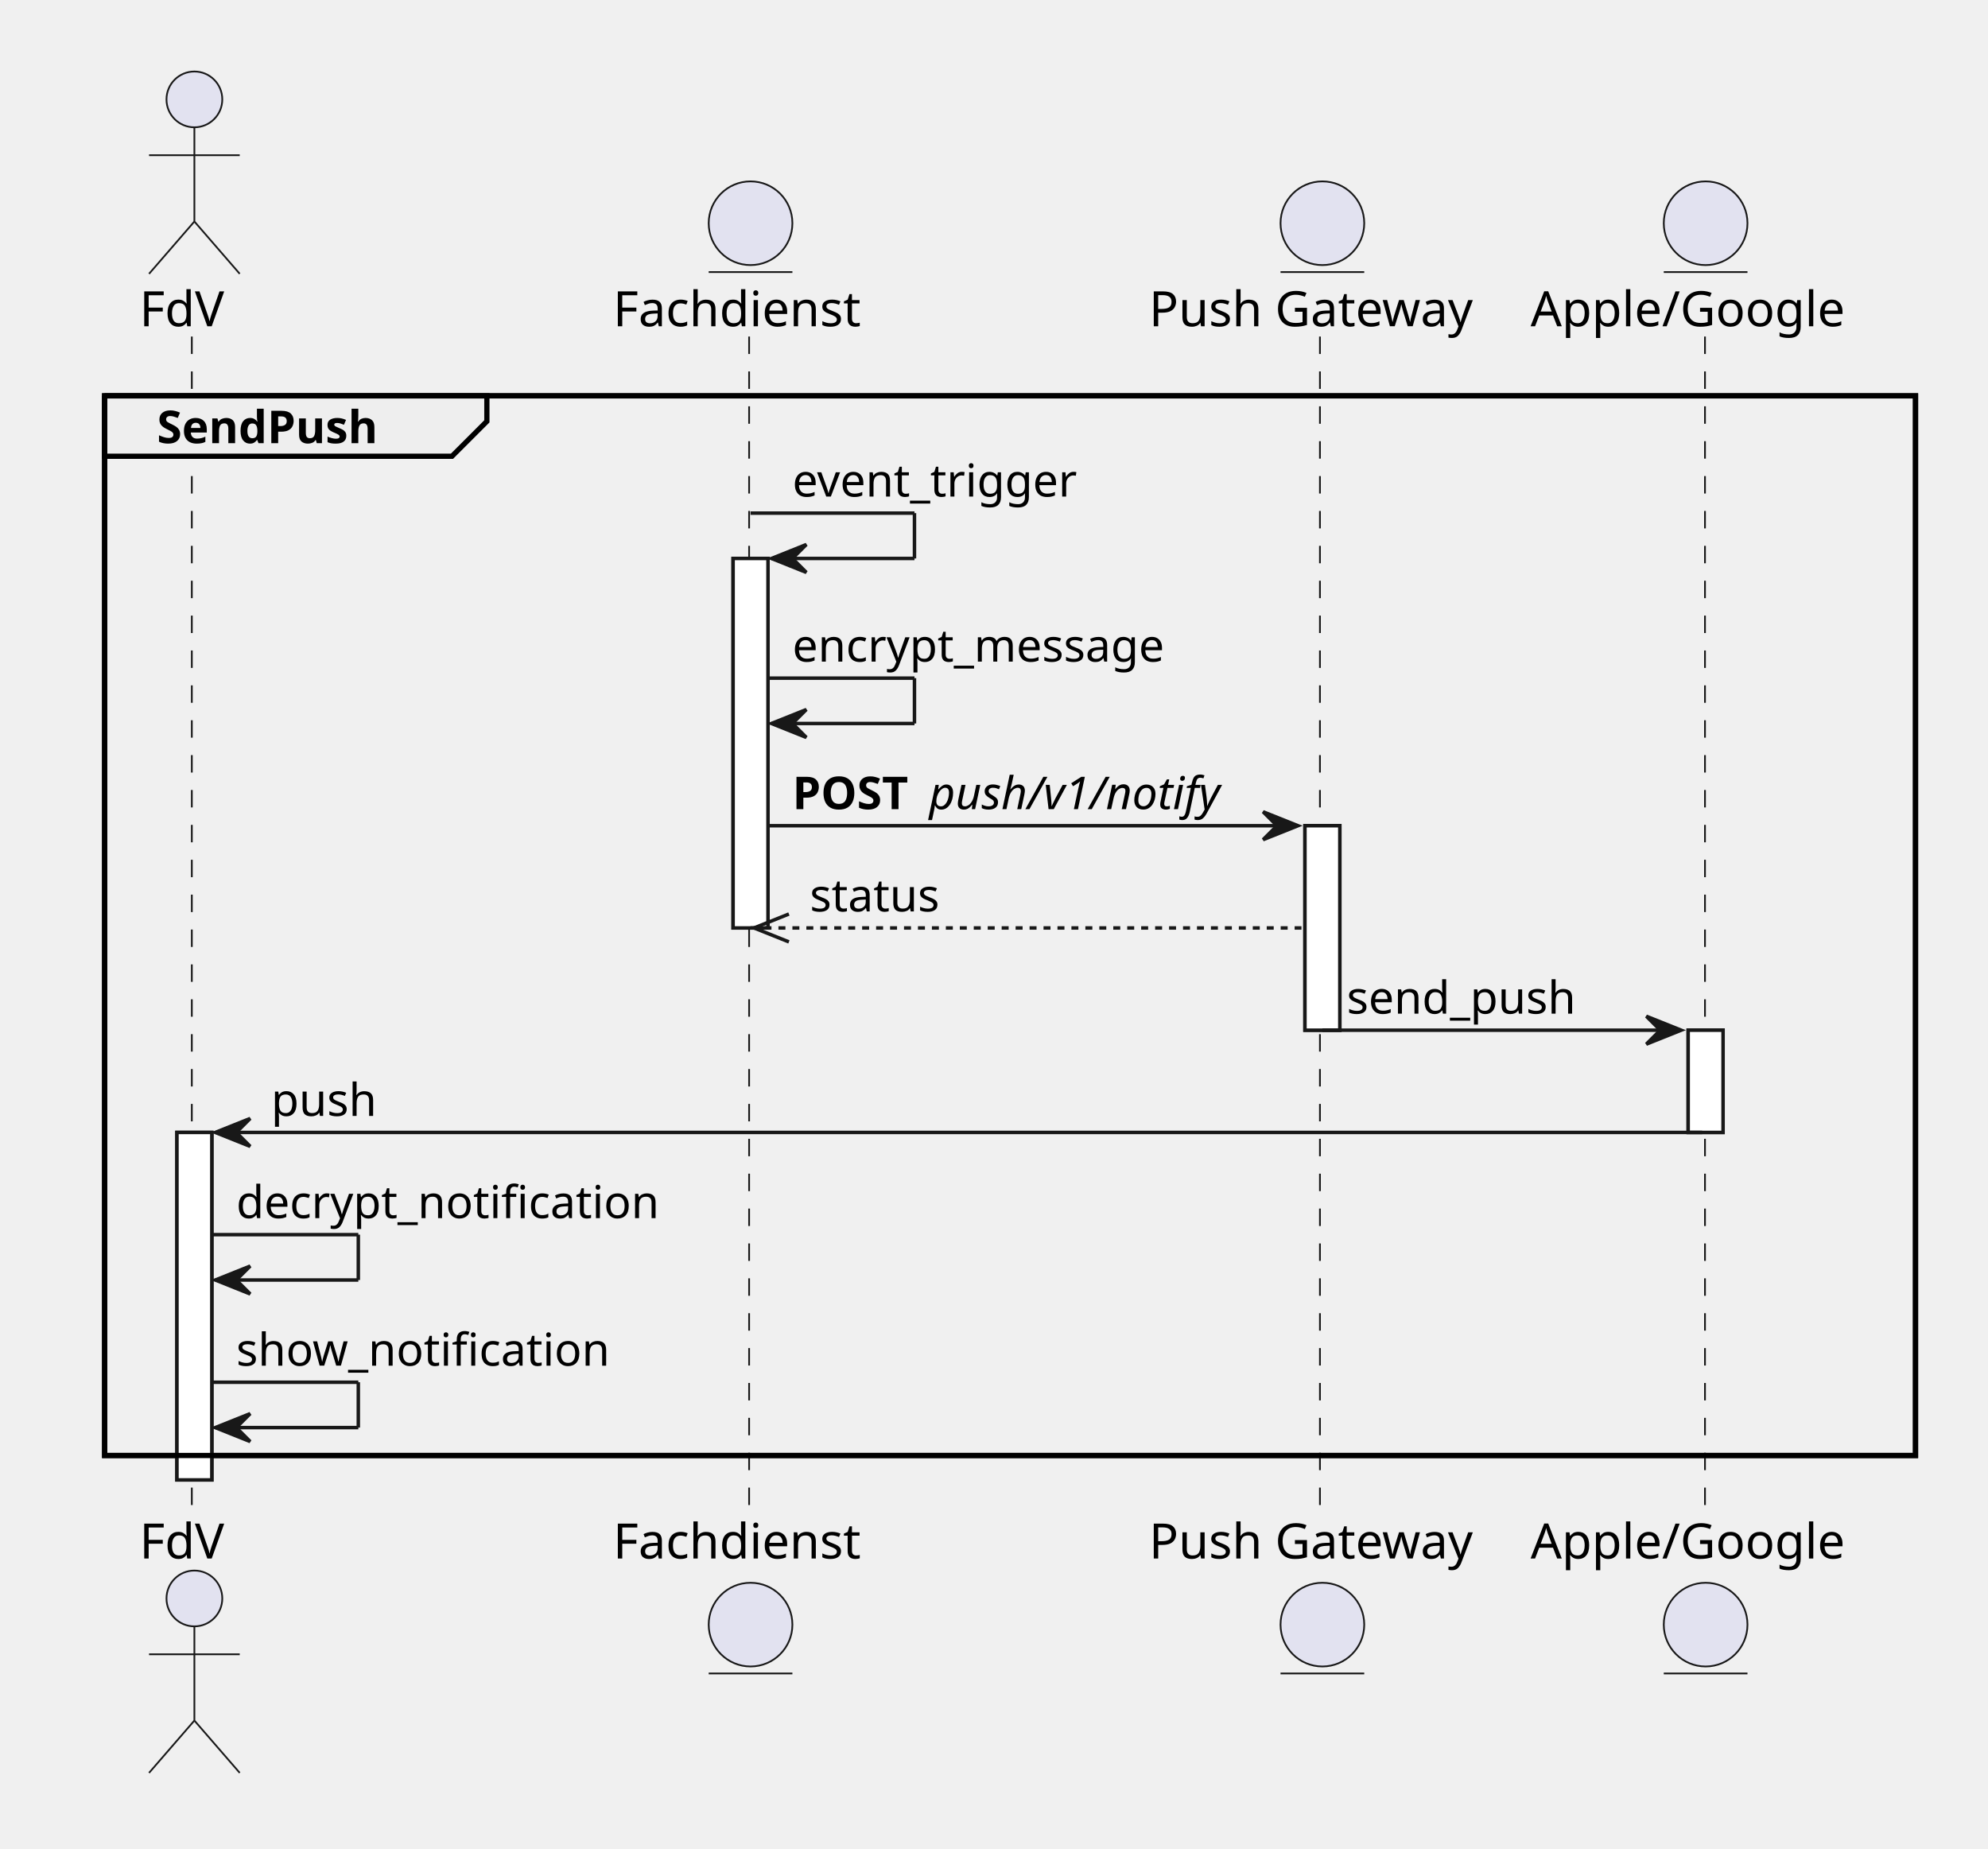
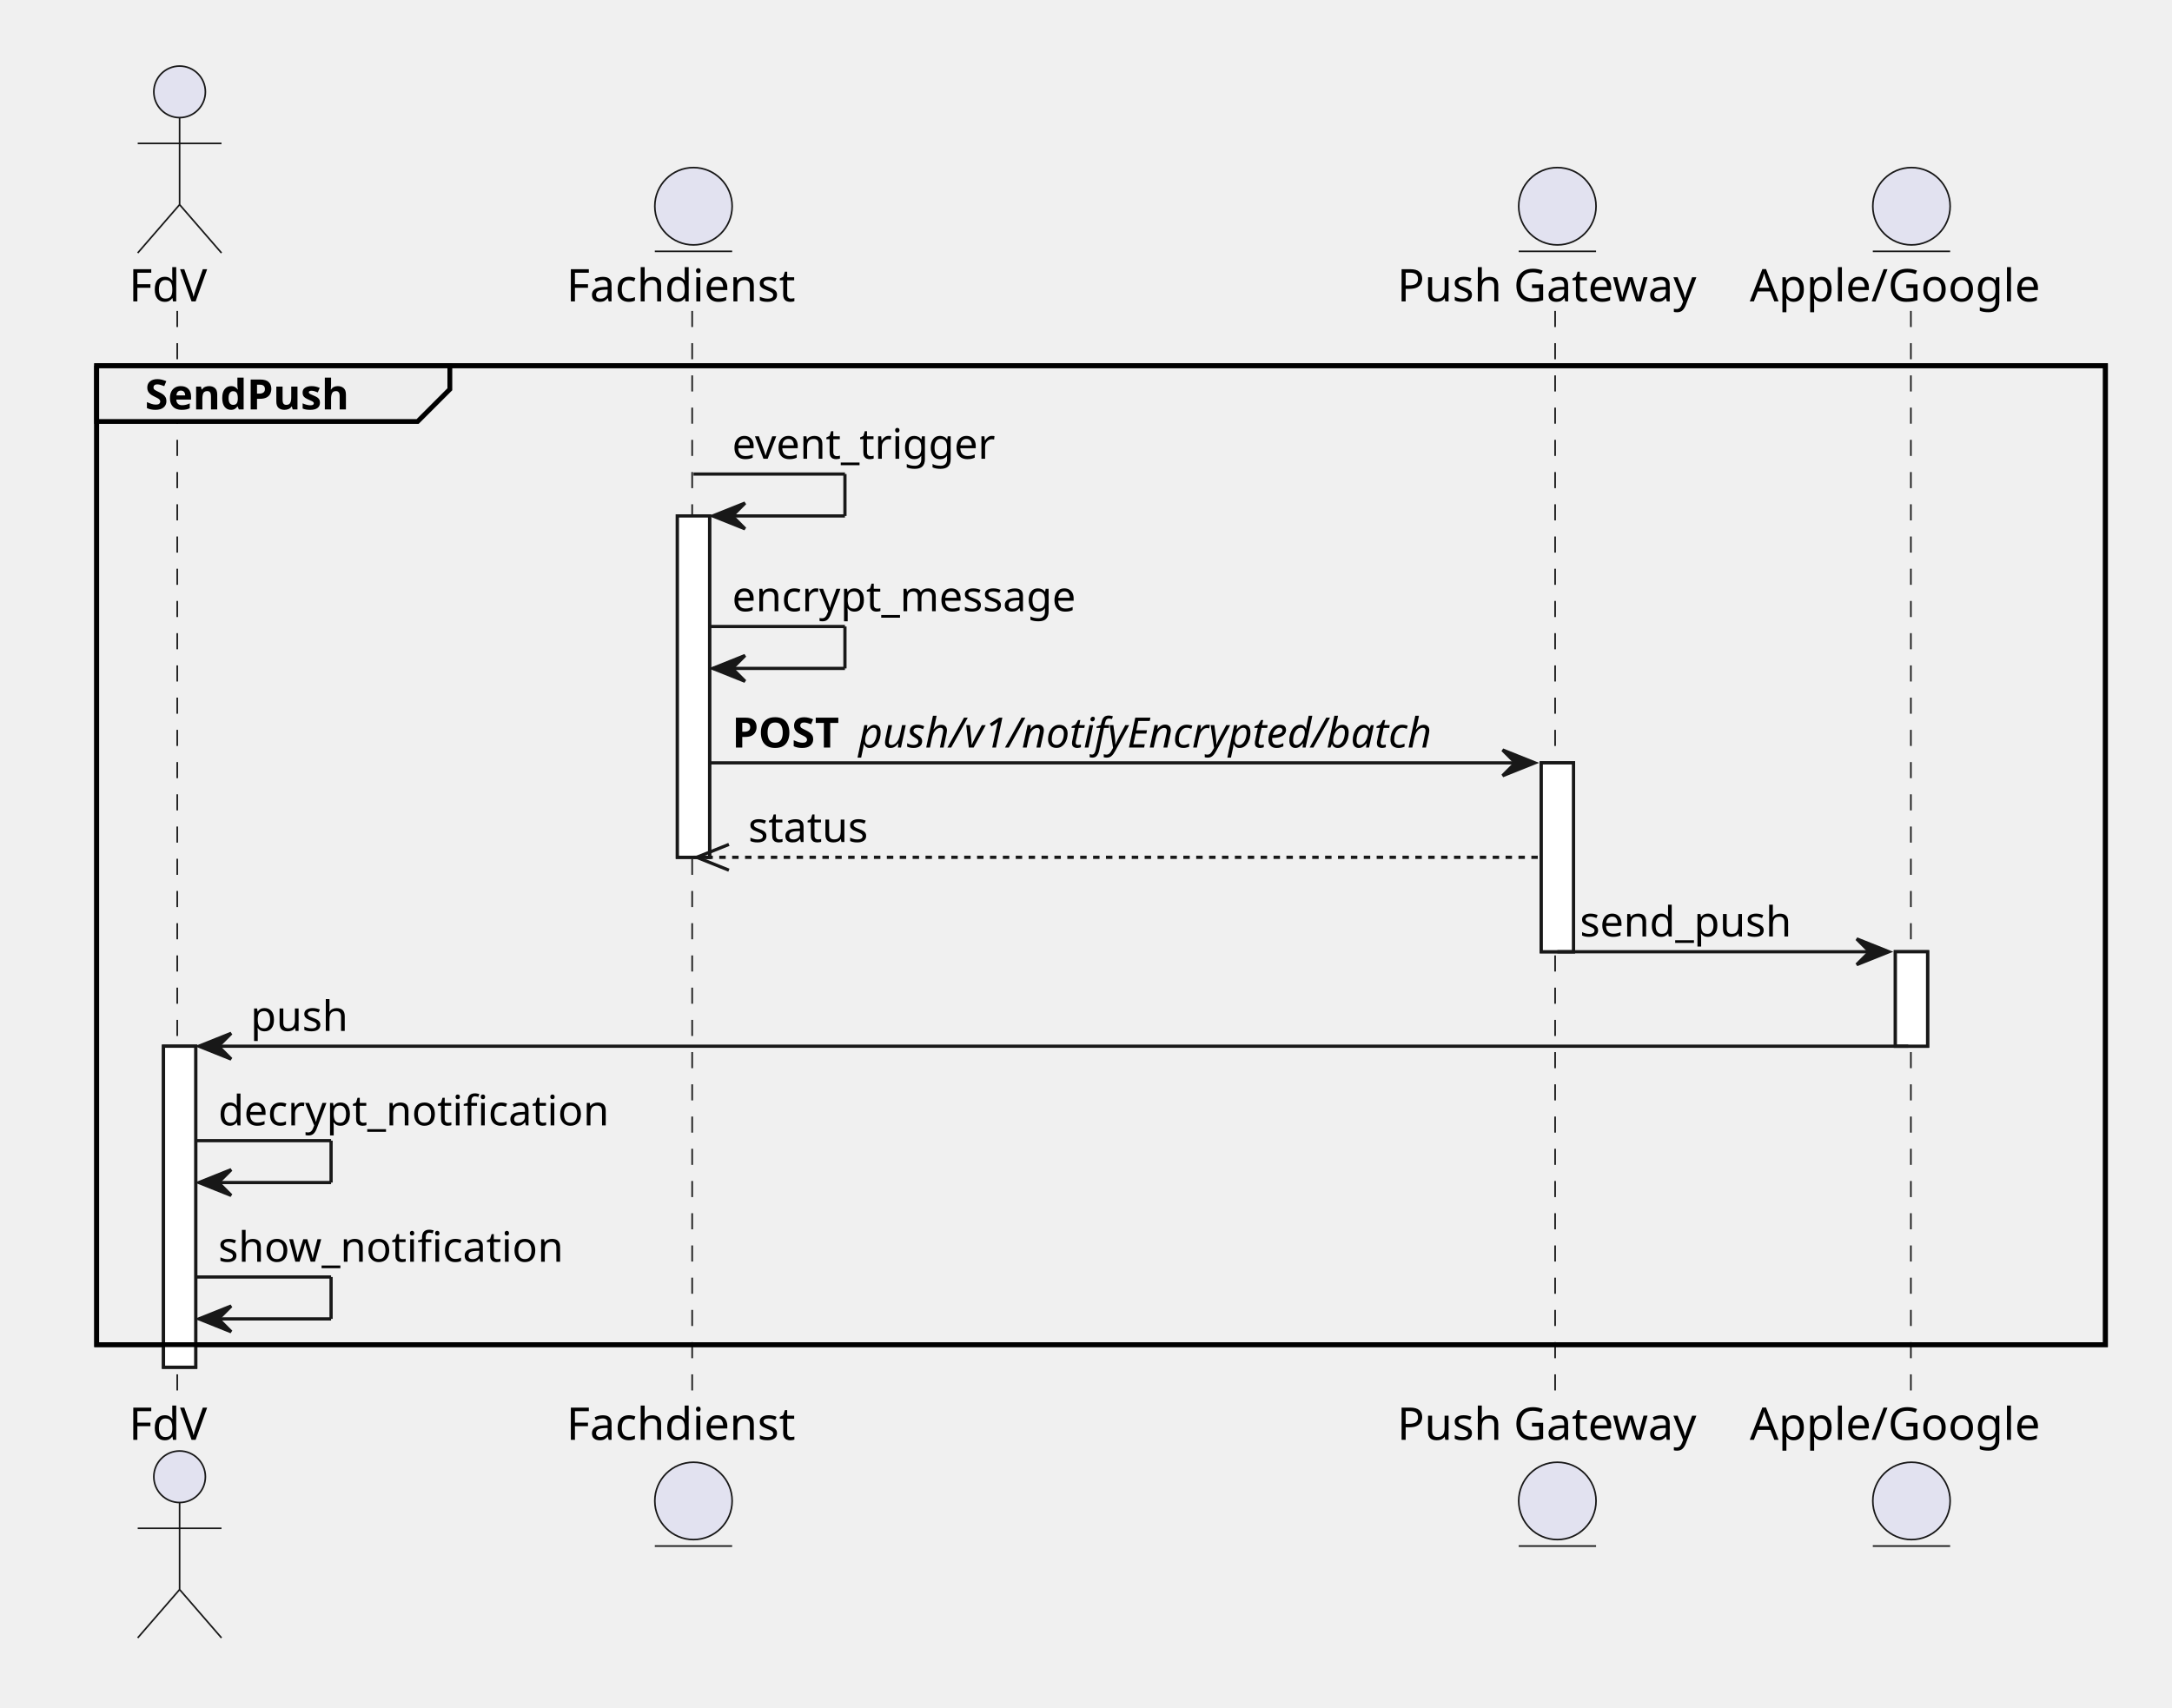
- <svg xmlns="http://www.w3.org/2000/svg" contentStyleType="text/css" data-diagram-type="SEQUENCE" height="530px" preserveAspectRatio="none" style="width:570px;height:530px;background:#FFFFFF;" version="1.1" viewBox="0 0 570 530" width="570px" zoomAndPan="magnify">
+ <svg xmlns="http://www.w3.org/2000/svg" contentStyleType="text/css" data-diagram-type="SEQUENCE" height="530px" preserveAspectRatio="none" style="width:674px;height:530px;background:#FFFFFF;" version="1.1" viewBox="0 0 674 530" width="674px" zoomAndPan="magnify">
  <defs />
  <g>
    <g>
      <rect fill="#FFFFFF" height="99.621" style="stroke:#181818;stroke-width:1;" width="10" x="50.735" y="324.662" />
    </g>
    <g>
      <rect fill="#FFFFFF" height="105.932" style="stroke:#181818;stroke-width:1;" width="10" x="210.197" y="160.109" />
    </g>
    <g>
-       <rect fill="#FFFFFF" height="58.621" style="stroke:#181818;stroke-width:1;" width="10" x="374.154" y="236.731" />
+       <rect fill="#FFFFFF" height="58.621" style="stroke:#181818;stroke-width:1;" width="10" x="478.275" y="236.731" />
    </g>
    <g>
-       <rect fill="#FFFFFF" height="29.311" style="stroke:#181818;stroke-width:1;" width="10" x="484.036" y="295.352" />
+       <rect fill="#FFFFFF" height="29.311" style="stroke:#181818;stroke-width:1;" width="10" x="588.156" y="295.352" />
    </g>
-     <rect fill="none" height="303.795" style="stroke:#000000;stroke-width:1.5;" width="519.217" x="30" y="113.488" />
+     <rect fill="none" height="303.795" style="stroke:#000000;stroke-width:1.5;" width="623.338" x="30" y="113.488" />
    <g>
      <rect fill="#000000" fill-opacity="0" height="337.795" width="8" x="51.735" y="96.488" />
-       <line style="stroke:#181818;stroke-width:0.5;stroke-dasharray:5.0,5.0;" x1="55" x2="55" y1="96.488" y2="434.283" />
+       <line style="stroke:#181818;stroke-width:0.5;stroke-dasharray:5,5;" x1="55" x2="55" y1="96.488" y2="434.283" />
    </g>
    <g>
      <rect fill="#000000" fill-opacity="0" height="337.795" width="8" x="211.197" y="96.488" />
-       <line style="stroke:#181818;stroke-width:0.5;stroke-dasharray:5.0,5.0;" x1="214.789" x2="214.789" y1="96.488" y2="434.283" />
+       <line style="stroke:#181818;stroke-width:0.5;stroke-dasharray:5,5;" x1="214.789" x2="214.789" y1="96.488" y2="434.283" />
    </g>
    <g>
-       <rect fill="#000000" fill-opacity="0" height="337.795" width="8" x="375.154" y="96.488" />
-       <line style="stroke:#181818;stroke-width:0.5;stroke-dasharray:5.0,5.0;" x1="378.455" x2="378.455" y1="96.488" y2="434.283" />
+       <rect fill="#000000" fill-opacity="0" height="337.795" width="8" x="479.275" y="96.488" />
+       <line style="stroke:#181818;stroke-width:0.5;stroke-dasharray:5,5;" x1="482.575" x2="482.575" y1="96.488" y2="434.283" />
    </g>
    <g>
-       <rect fill="#000000" fill-opacity="0" height="337.795" width="8" x="485.036" y="96.488" />
-       <line style="stroke:#181818;stroke-width:0.5;stroke-dasharray:5.0,5.0;" x1="488.854" x2="488.854" y1="96.488" y2="434.283" />
+       <rect fill="#000000" fill-opacity="0" height="337.795" width="8" x="589.156" y="96.488" />
+       <line style="stroke:#181818;stroke-width:0.5;stroke-dasharray:5,5;" x1="592.975" x2="592.975" y1="96.488" y2="434.283" />
    </g>
    <g class="participant participant-head" data-participant="App">
      <text fill="#000000" font-family="sans-serif" font-size="14" lengthAdjust="spacing" textLength="25.471" x="40" y="93.535">FdV</text>
      <ellipse cx="55.735" cy="28.5" fill="#E2E2F0" rx="8" ry="8" style="stroke:#181818;stroke-width:0.5;" />
      <path d="M55.735,36.5 L55.735,63.5 M42.735,44.5 L68.735,44.5 M55.735,63.5 L42.735,78.5 M55.735,63.5 L68.735,78.5" fill="none" style="stroke:#181818;stroke-width:0.5;" />
    </g>
    <g class="participant participant-tail" data-participant="App">
      <text fill="#000000" font-family="sans-serif" font-size="14" lengthAdjust="spacing" textLength="25.471" x="40" y="446.818">FdV</text>
      <ellipse cx="55.735" cy="458.272" fill="#E2E2F0" rx="8" ry="8" style="stroke:#181818;stroke-width:0.5;" />
      <path d="M55.735,466.272 L55.735,493.272 M42.735,474.272 L68.735,474.272 M55.735,493.272 L42.735,508.272 M55.735,493.272 L68.735,508.272" fill="none" style="stroke:#181818;stroke-width:0.5;" />
    </g>
    <g class="participant participant-head" data-participant="Fachdienst">
      <text fill="#000000" font-family="sans-serif" font-size="14" lengthAdjust="spacing" textLength="72.816" x="175.789" y="93.535">Fachdienst</text>
      <ellipse cx="215.197" cy="64" fill="#E2E2F0" rx="12" ry="12" style="stroke:#181818;stroke-width:0.5;" />
      <line style="stroke:#181818;stroke-width:0.5;" x1="203.197" x2="227.197" y1="78" y2="78" />
    </g>
    <g class="participant participant-tail" data-participant="Fachdienst">
      <text fill="#000000" font-family="sans-serif" font-size="14" lengthAdjust="spacing" textLength="72.816" x="175.789" y="446.818">Fachdienst</text>
      <ellipse cx="215.197" cy="465.772" fill="#E2E2F0" rx="12" ry="12" style="stroke:#181818;stroke-width:0.5;" />
      <line style="stroke:#181818;stroke-width:0.5;" x1="203.197" x2="227.197" y1="479.772" y2="479.772" />
    </g>
    <g class="participant participant-head" data-participant="NotificationService">
-       <text fill="#000000" font-family="sans-serif" font-size="14" lengthAdjust="spacing" textLength="93.399" x="329.455" y="93.535">Push Gateway</text>
-       <ellipse cx="379.154" cy="64" fill="#E2E2F0" rx="12" ry="12" style="stroke:#181818;stroke-width:0.5;" />
-       <line style="stroke:#181818;stroke-width:0.5;" x1="367.154" x2="391.154" y1="78" y2="78" />
+       <text fill="#000000" font-family="sans-serif" font-size="14" lengthAdjust="spacing" textLength="93.399" x="433.575" y="93.535">Push Gateway</text>
+       <ellipse cx="483.275" cy="64" fill="#E2E2F0" rx="12" ry="12" style="stroke:#181818;stroke-width:0.5;" />
+       <line style="stroke:#181818;stroke-width:0.5;" x1="471.275" x2="495.275" y1="78" y2="78" />
    </g>
    <g class="participant participant-tail" data-participant="NotificationService">
-       <text fill="#000000" font-family="sans-serif" font-size="14" lengthAdjust="spacing" textLength="93.399" x="329.455" y="446.818">Push Gateway</text>
-       <ellipse cx="379.154" cy="465.772" fill="#E2E2F0" rx="12" ry="12" style="stroke:#181818;stroke-width:0.5;" />
-       <line style="stroke:#181818;stroke-width:0.5;" x1="367.154" x2="391.154" y1="479.772" y2="479.772" />
+       <text fill="#000000" font-family="sans-serif" font-size="14" lengthAdjust="spacing" textLength="93.399" x="433.575" y="446.818">Push Gateway</text>
+       <ellipse cx="483.275" cy="465.772" fill="#E2E2F0" rx="12" ry="12" style="stroke:#181818;stroke-width:0.5;" />
+       <line style="stroke:#181818;stroke-width:0.5;" x1="471.275" x2="495.275" y1="479.772" y2="479.772" />
    </g>
    <g class="participant participant-head" data-participant="NotificationProvider">
-       <text fill="#000000" font-family="sans-serif" font-size="14" lengthAdjust="spacing" textLength="94.363" x="438.854" y="93.535">Apple/Google</text>
-       <ellipse cx="489.036" cy="64" fill="#E2E2F0" rx="12" ry="12" style="stroke:#181818;stroke-width:0.5;" />
-       <line style="stroke:#181818;stroke-width:0.5;" x1="477.036" x2="501.036" y1="78" y2="78" />
+       <text fill="#000000" font-family="sans-serif" font-size="14" lengthAdjust="spacing" textLength="94.363" x="542.975" y="93.535">Apple/Google</text>
+       <ellipse cx="593.156" cy="64" fill="#E2E2F0" rx="12" ry="12" style="stroke:#181818;stroke-width:0.5;" />
+       <line style="stroke:#181818;stroke-width:0.5;" x1="581.156" x2="605.156" y1="78" y2="78" />
    </g>
    <g class="participant participant-tail" data-participant="NotificationProvider">
-       <text fill="#000000" font-family="sans-serif" font-size="14" lengthAdjust="spacing" textLength="94.363" x="438.854" y="446.818">Apple/Google</text>
-       <ellipse cx="489.036" cy="465.772" fill="#E2E2F0" rx="12" ry="12" style="stroke:#181818;stroke-width:0.5;" />
-       <line style="stroke:#181818;stroke-width:0.5;" x1="477.036" x2="501.036" y1="479.772" y2="479.772" />
+       <text fill="#000000" font-family="sans-serif" font-size="14" lengthAdjust="spacing" textLength="94.363" x="542.975" y="446.818">Apple/Google</text>
+       <ellipse cx="593.156" cy="465.772" fill="#E2E2F0" rx="12" ry="12" style="stroke:#181818;stroke-width:0.5;" />
+       <line style="stroke:#181818;stroke-width:0.5;" x1="581.156" x2="605.156" y1="479.772" y2="479.772" />
    </g>
    <g>
      <rect fill="#FFFFFF" height="99.621" style="stroke:#181818;stroke-width:1;" width="10" x="50.735" y="324.662" />
    </g>
    <g>
      <rect fill="#FFFFFF" height="105.932" style="stroke:#181818;stroke-width:1;" width="10" x="210.197" y="160.109" />
    </g>
    <g>
-       <rect fill="#FFFFFF" height="58.621" style="stroke:#181818;stroke-width:1;" width="10" x="374.154" y="236.731" />
+       <rect fill="#FFFFFF" height="58.621" style="stroke:#181818;stroke-width:1;" width="10" x="478.275" y="236.731" />
    </g>
    <g>
-       <rect fill="#FFFFFF" height="29.311" style="stroke:#181818;stroke-width:1;" width="10" x="484.036" y="295.352" />
+       <rect fill="#FFFFFF" height="29.311" style="stroke:#181818;stroke-width:1;" width="10" x="588.156" y="295.352" />
    </g>
    <path d="M30,113.488 L139.594,113.488 L139.594,120.799 L129.594,130.799 L30,130.799 L30,113.488" fill="#EEEEEE" style="stroke:#000000;stroke-width:1.5;" />
-     <rect fill="none" height="303.795" style="stroke:#000000;stroke-width:1.5;" width="519.217" x="30" y="113.488" />
+     <rect fill="none" height="303.795" style="stroke:#000000;stroke-width:1.5;" width="623.338" x="30" y="113.488" />
    <text fill="#000000" font-family="sans-serif" font-size="13" font-weight="bold" lengthAdjust="spacing" textLength="64.594" x="45" y="127.057">SendPush</text>
    <g class="message" data-participant-1="Fachdienst" data-participant-2="Fachdienst">
      <line style="stroke:#181818;stroke-width:1;" x1="215.197" x2="262.197" y1="147.109" y2="147.109" />
      <line style="stroke:#181818;stroke-width:1;" x1="262.197" x2="262.197" y1="147.109" y2="160.109" />
      <line style="stroke:#181818;stroke-width:1;" x1="221.197" x2="262.197" y1="160.109" y2="160.109" />
      <polygon fill="#181818" points="231.197,156.109,221.197,160.109,231.197,164.109,227.197,160.109" style="stroke:#181818;stroke-width:1;" />
      <text fill="#000000" font-family="sans-serif" font-size="13" lengthAdjust="spacing" textLength="83.357" x="227.197" y="142.367">event_trigger</text>
    </g>
    <g class="message" data-participant-1="Fachdienst" data-participant-2="Fachdienst">
      <line style="stroke:#181818;stroke-width:1;" x1="220.197" x2="262.197" y1="194.42" y2="194.42" />
      <line style="stroke:#181818;stroke-width:1;" x1="262.197" x2="262.197" y1="194.42" y2="207.42" />
      <line style="stroke:#181818;stroke-width:1;" x1="221.197" x2="262.197" y1="207.42" y2="207.42" />
      <polygon fill="#181818" points="231.197,203.42,221.197,207.42,231.197,211.42,227.197,207.42" style="stroke:#181818;stroke-width:1;" />
      <text fill="#000000" font-family="sans-serif" font-size="13" lengthAdjust="spacing" textLength="108.786" x="227.197" y="189.678">encrypt_message</text>
    </g>
    <g class="message" data-participant-1="Fachdienst" data-participant-2="NotificationService">
-       <polygon fill="#181818" points="362.154,232.731,372.154,236.731,362.154,240.731,366.154,236.731" style="stroke:#181818;stroke-width:1;" />
-       <line style="stroke:#181818;stroke-width:1;" x1="220.197" x2="368.154" y1="236.731" y2="236.731" />
+       <polygon fill="#181818" points="466.275,232.731,476.275,236.731,466.275,240.731,470.275,236.731" style="stroke:#181818;stroke-width:1;" />
+       <line style="stroke:#181818;stroke-width:1;" x1="220.197" x2="472.275" y1="236.731" y2="236.731" />
      <text fill="#000000" font-family="sans-serif" font-size="13" font-weight="bold" lengthAdjust="spacing" textLength="35.071" x="227.197" y="231.988">POST</text>
      <text fill="#000000" font-family="sans-serif" font-size="13" lengthAdjust="spacing" textLength="4.113" x="262.268" y="231.988"> </text>
-       <text fill="#000000" font-family="sans-serif" font-size="13" font-style="italic" lengthAdjust="spacing" textLength="95.773" x="266.381" y="231.988">push/v1/notify</text>
+       <text fill="#000000" font-family="sans-serif" font-size="13" font-style="italic" lengthAdjust="spacing" textLength="199.894" x="266.381" y="231.988">push/v1/notifyEncrypted/batch</text>
    </g>
    <g class="message" data-participant-1="NotificationService" data-participant-2="Fachdienst">
      <line style="stroke:#181818;stroke-width:1;" x1="216.197" x2="226.197" y1="266.041" y2="262.041" />
      <line style="stroke:#181818;stroke-width:1;" x1="216.197" x2="226.197" y1="266.041" y2="270.041" />
-       <line style="stroke:#181818;stroke-width:1;stroke-dasharray:2.0,2.0;" x1="215.197" x2="373.154" y1="266.041" y2="266.041" />
+       <line style="stroke:#181818;stroke-width:1;stroke-dasharray:2,2;" x1="215.197" x2="477.275" y1="266.041" y2="266.041" />
      <text fill="#000000" font-family="sans-serif" font-size="13" lengthAdjust="spacing" textLength="38.226" x="232.197" y="261.299">status</text>
    </g>
    <g class="message" data-participant-1="NotificationService" data-participant-2="NotificationProvider">
-       <polygon fill="#181818" points="472.036,291.352,482.036,295.352,472.036,299.352,476.036,295.352" style="stroke:#181818;stroke-width:1;" />
-       <line style="stroke:#181818;stroke-width:1;" x1="379.154" x2="478.036" y1="295.352" y2="295.352" />
-       <text fill="#000000" font-family="sans-serif" font-size="13" lengthAdjust="spacing" textLength="67.564" x="386.154" y="290.609">send_push</text>
+       <polygon fill="#181818" points="576.156,291.352,586.156,295.352,576.156,299.352,580.156,295.352" style="stroke:#181818;stroke-width:1;" />
+       <line style="stroke:#181818;stroke-width:1;" x1="483.275" x2="582.156" y1="295.352" y2="295.352" />
+       <text fill="#000000" font-family="sans-serif" font-size="13" lengthAdjust="spacing" textLength="67.564" x="490.275" y="290.609">send_push</text>
    </g>
    <g class="message" data-participant-1="NotificationProvider" data-participant-2="App">
      <polygon fill="#181818" points="71.735,320.662,61.735,324.662,71.735,328.662,67.735,324.662" style="stroke:#181818;stroke-width:1;" />
-       <line style="stroke:#181818;stroke-width:1;" x1="65.735" x2="488.036" y1="324.662" y2="324.662" />
+       <line style="stroke:#181818;stroke-width:1;" x1="65.735" x2="592.156" y1="324.662" y2="324.662" />
      <text fill="#000000" font-family="sans-serif" font-size="13" lengthAdjust="spacing" textLength="30.945" x="77.735" y="319.92">push</text>
    </g>
    <g class="message" data-participant-1="App" data-participant-2="App">
      <line style="stroke:#181818;stroke-width:1;" x1="60.735" x2="102.735" y1="353.973" y2="353.973" />
      <line style="stroke:#181818;stroke-width:1;" x1="102.735" x2="102.735" y1="353.973" y2="366.973" />
      <line style="stroke:#181818;stroke-width:1;" x1="61.735" x2="102.735" y1="366.973" y2="366.973" />
      <polygon fill="#181818" points="71.735,362.973,61.735,366.973,71.735,370.973,67.735,366.973" style="stroke:#181818;stroke-width:1;" />
      <text fill="#000000" font-family="sans-serif" font-size="13" lengthAdjust="spacing" textLength="125.461" x="67.735" y="349.231">decrypt_notification</text>
    </g>
    <g class="message" data-participant-1="App" data-participant-2="App">
      <line style="stroke:#181818;stroke-width:1;" x1="60.735" x2="102.735" y1="396.283" y2="396.283" />
      <line style="stroke:#181818;stroke-width:1;" x1="102.735" x2="102.735" y1="396.283" y2="409.283" />
      <line style="stroke:#181818;stroke-width:1;" x1="61.735" x2="102.735" y1="409.283" y2="409.283" />
      <polygon fill="#181818" points="71.735,405.283,61.735,409.283,71.735,413.283,67.735,409.283" style="stroke:#181818;stroke-width:1;" />
      <text fill="#000000" font-family="sans-serif" font-size="13" lengthAdjust="spacing" textLength="110.919" x="67.735" y="391.541">show_notification</text>
    </g>
  </g>
</svg>
